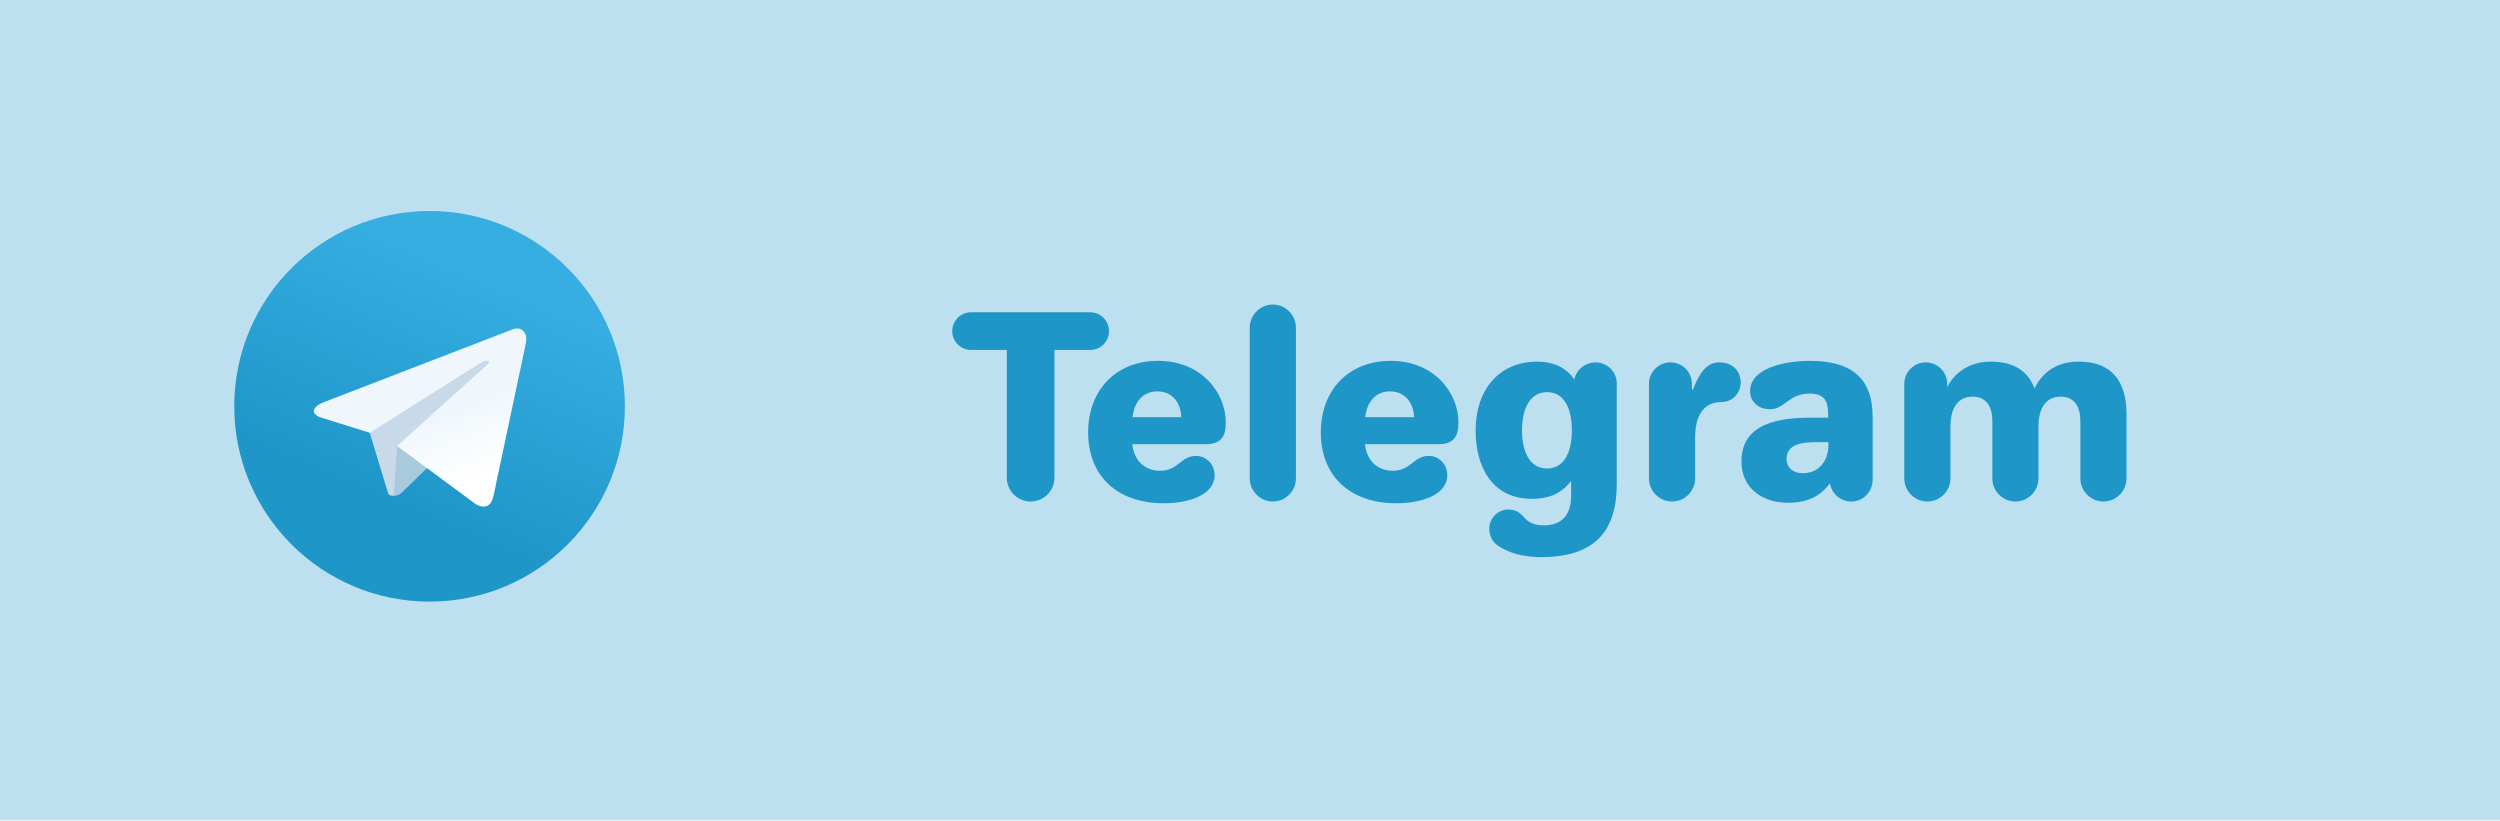
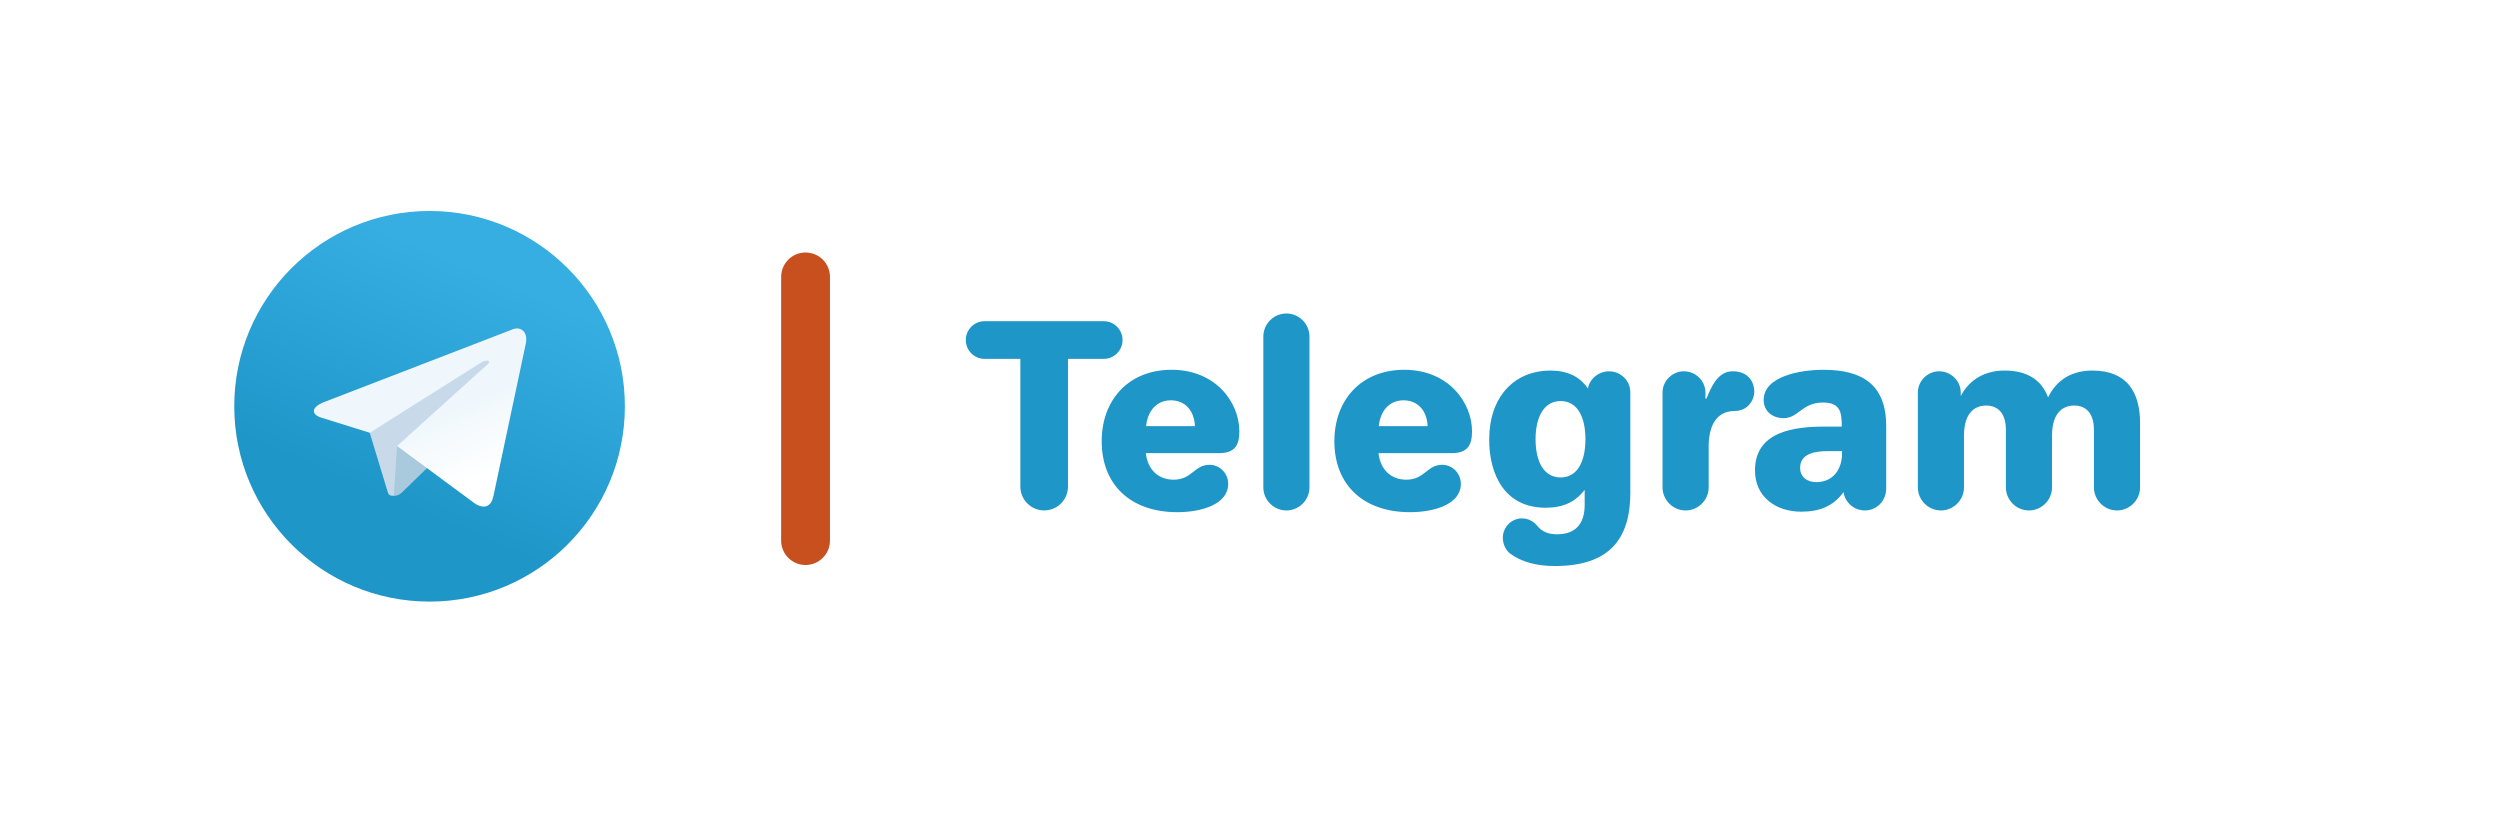
<svg xmlns="http://www.w3.org/2000/svg" width="128mm" height="42mm" viewBox="0 0 128 42" version="1.1" id="svg8">
  <defs id="defs2">
    <linearGradient y2="180" x2="100.008" y1="40.008" x1="160.008" id="b" gradientUnits="userSpaceOnUse">
      <stop id="stop817" offset="0" stop-color="#37aee2" />
      <stop id="stop819" offset="1" stop-color="#1e96c8" />
    </linearGradient>
    <linearGradient y2="174.708" x2="146.527" y1="131.028" x1="123.641" id="w" gradientTransform="scale(1.091908,0.915828)" gradientUnits="userSpaceOnUse">
      <stop id="stop822" offset="0" stop-color="#eff7fc" />
      <stop id="stop824" offset="1" stop-color="#fff" />
    </linearGradient>
  </defs>
  <g id="layer1" transform="translate(-45.1306,-86.64917)" style="display:inline">
-     <rect id="rect10" width="128" height="42" x="45.131" y="86.649" style="fill:#1e96c8;fill-opacity:0.295;stroke:none;stroke-width:2.001;stroke-miterlimit:4;stroke-dasharray:none;stroke-opacity:1" />
    <g id="g853" transform="matrix(0.08333333,0,0,0.08333333,57.12432,97.45118)">
      <circle id="circle829" r="120" cy="120" cx="120" style="fill:url(#b)" />
      <path id="path831" d="m 98,175 c -3.888,0 -3.227,-1.468 -4.568,-5.17 L 82,132.206 170,80" style="fill:#c8daea" />
      <path id="path833" d="m 98,175 c 3,0 4.325,-1.372 6,-3 l 16,-15.558 -19.958,-12.035" style="fill:#a9c9dd" />
      <path id="path835" d="m 100.04,144.41 48.36,35.729 c 5.519,3.045 9.501,1.468 10.876,-5.123 l 19.685,-92.763 c 2.015,-8.08 -3.08,-11.745 -8.359,-9.348 l -115.59,44.571 c -7.89,3.165 -7.844,7.567 -1.438,9.528 l 29.663,9.258 68.673,-43.325 c 3.242,-1.966 6.217,-0.909 3.775,1.258" style="fill:url(#w)" />
    </g>
-     <g aria-label="Telegram" style="font-style:normal;font-variant:normal;font-weight:normal;font-stretch:normal;font-size:12.7px;line-height:1.25;font-family:'Old Standard TT';-inkscape-font-specification:'Old Standard TT';letter-spacing:0px;word-spacing:0px;fill:#1e96c8;fill-opacity:1;stroke:none;stroke-width:0.265" id="text857">
+     <g aria-label="Telegram" style="font-style:normal;font-variant:normal;font-weight:normal;font-stretch:normal;font-size:12.7px;line-height:1.25;font-family:'Old Standard TT';-inkscape-font-specification:'Old Standard TT';letter-spacing:0px;word-spacing:0px;fill:#1e96c8;fill-opacity:1;stroke:none;stroke-width:0.265" id="text857" transform="translate(0.6942454,0.4569857)">
      <path d="m 93.885,103.602 c 0,0.533 0.432,0.965 0.965,0.965 h 1.829 v 6.54 c 0,0.673 0.546,1.219 1.219,1.219 0.673,0 1.219,-0.546 1.219,-1.219 v -6.54 h 1.829 c 0.533,0 0.965,-0.432 0.965,-0.965 0,-0.533 -0.432,-0.965 -0.965,-0.965 h -6.096 c -0.533,0 -0.965,0.432 -0.965,0.965 z" style="font-style:normal;font-variant:normal;font-weight:normal;font-stretch:normal;font-family:Jellee;-inkscape-font-specification:Jellee;fill:#1e96c8;fill-opacity:1;stroke-width:0.265" id="path829" />
      <path d="m 100.843,108.784 c 0,2.223 1.473,3.632 3.873,3.632 1.245,0 2.603,-0.406 2.603,-1.448 0,-0.546 -0.432,-0.978 -0.953,-0.978 -0.787,0 -0.889,0.762 -1.841,0.762 -0.8,0 -1.333,-0.533 -1.422,-1.359 h 3.747 c 0.813,0 1.041,-0.406 1.041,-1.118 0,-1.486 -1.219,-3.15 -3.467,-3.15 -2.21,0 -3.581,1.549 -3.581,3.658 z m 2.273,-0.775 c 0.089,-0.813 0.559,-1.321 1.27,-1.321 0.711,0 1.194,0.508 1.232,1.321 z" style="font-style:normal;font-variant:normal;font-weight:normal;font-stretch:normal;font-family:Jellee;-inkscape-font-specification:Jellee;fill:#1e96c8;fill-opacity:1;stroke-width:0.265" id="path832" />
      <path d="m 109.119,111.146 c 0,0.648 0.533,1.181 1.181,1.181 0.648,0 1.181,-0.533 1.181,-1.181 v -7.722 c 0,-0.648 -0.533,-1.181 -1.181,-1.181 -0.648,0 -1.181,0.533 -1.181,1.181 z" style="font-style:normal;font-variant:normal;font-weight:normal;font-stretch:normal;font-family:Jellee;-inkscape-font-specification:Jellee;fill:#1e96c8;fill-opacity:1;stroke-width:0.265" id="path834" />
      <path d="m 112.756,108.784 c 0,2.223 1.473,3.632 3.873,3.632 1.245,0 2.603,-0.406 2.603,-1.448 0,-0.546 -0.432,-0.978 -0.953,-0.978 -0.787,0 -0.889,0.762 -1.841,0.762 -0.8,0 -1.333,-0.533 -1.422,-1.359 h 3.747 c 0.813,0 1.041,-0.406 1.041,-1.118 0,-1.486 -1.219,-3.15 -3.467,-3.15 -2.21,0 -3.581,1.549 -3.581,3.658 z m 2.273,-0.775 c 0.089,-0.813 0.559,-1.321 1.27,-1.321 0.711,0 1.194,0.508 1.232,1.321 z" style="font-style:normal;font-variant:normal;font-weight:normal;font-stretch:normal;font-family:Jellee;-inkscape-font-specification:Jellee;fill:#1e96c8;fill-opacity:1;stroke-width:0.265" id="path836" />
      <path d="m 120.682,108.695 c 0,1.816 0.813,3.493 2.883,3.493 1.079,0 1.613,-0.419 2.007,-0.914 v 0.762 c 0,1.003 -0.495,1.511 -1.41,1.511 -0.457,0 -0.775,-0.127 -1.041,-0.457 -0.178,-0.216 -0.457,-0.356 -0.762,-0.356 -0.533,0 -0.978,0.445 -0.978,0.991 0,0.33 0.152,0.648 0.394,0.826 0.546,0.394 1.295,0.622 2.261,0.622 2.781,0 3.873,-1.359 3.873,-3.759 v -5.131 c 0,-0.597 -0.483,-1.079 -1.092,-1.079 -0.521,0 -0.991,0.381 -1.079,0.876 -0.356,-0.521 -0.94,-0.914 -1.918,-0.914 -1.867,0 -3.137,1.359 -3.137,3.531 z m 2.375,-0.013 c 0,-1.143 0.432,-1.956 1.283,-1.956 0.851,0 1.27,0.8 1.27,1.956 0,1.156 -0.419,1.956 -1.27,1.956 -0.851,0 -1.283,-0.8 -1.283,-1.956 z" style="font-style:normal;font-variant:normal;font-weight:normal;font-stretch:normal;font-family:Jellee;-inkscape-font-specification:Jellee;fill:#1e96c8;fill-opacity:1;stroke-width:0.265" id="path838" />
      <path d="m 129.558,111.146 c 0,0.648 0.533,1.181 1.181,1.181 0.648,0 1.181,-0.533 1.181,-1.181 v -2.083 c 0,-0.914 0.292,-1.829 1.346,-1.829 0.622,0 0.991,-0.521 0.991,-1.003 0,-0.406 -0.254,-1.029 -1.105,-1.029 -0.762,0 -1.092,0.787 -1.346,1.397 h -0.051 v -0.305 c 0,-0.597 -0.495,-1.092 -1.105,-1.092 -0.597,0 -1.092,0.495 -1.092,1.092 z" style="font-style:normal;font-variant:normal;font-weight:normal;font-stretch:normal;font-family:Jellee;-inkscape-font-specification:Jellee;fill:#1e96c8;fill-opacity:1;stroke-width:0.265" id="path840" />
      <path d="m 134.292,110.282 c 0,1.359 1.079,2.108 2.362,2.108 0.914,0 1.626,-0.254 2.172,-1.003 0.076,0.533 0.533,0.94 1.092,0.94 0.622,0 1.092,-0.508 1.092,-1.13 v -3.188 c 0,-2.121 -1.219,-2.883 -3.213,-2.883 -1.219,0 -3.061,0.343 -3.061,1.549 0,0.572 0.457,0.927 1.016,0.927 0.775,0 0.94,-0.8 2.019,-0.8 0.889,0 0.965,0.495 0.965,1.232 h -0.864 c -1.575,0 -3.581,0.241 -3.581,2.248 z m 2.311,-0.14 c 0,-0.749 0.813,-0.851 1.397,-0.851 h 0.749 v 0.114 c 0,0.813 -0.457,1.473 -1.321,1.473 -0.457,0 -0.826,-0.254 -0.826,-0.737 z" style="font-style:normal;font-variant:normal;font-weight:normal;font-stretch:normal;font-family:Jellee;-inkscape-font-specification:Jellee;fill:#1e96c8;fill-opacity:1;stroke-width:0.265" id="path842" />
      <path d="m 142.63,111.146 c 0,0.648 0.533,1.181 1.181,1.181 0.648,0 1.181,-0.533 1.181,-1.181 v -2.642 c 0,-1.295 0.66,-1.549 1.143,-1.549 0.406,0 1.003,0.203 1.003,1.257 v 2.934 c 0,0.648 0.533,1.181 1.181,1.181 0.648,0 1.181,-0.533 1.181,-1.181 v -2.642 c 0,-1.295 0.66,-1.549 1.143,-1.549 0.406,0 1.003,0.203 1.003,1.257 v 2.934 c 0,0.648 0.533,1.181 1.181,1.181 0.648,0 1.181,-0.533 1.181,-1.181 v -3.289 c 0,-1.587 -0.673,-2.692 -2.438,-2.692 -1.168,0 -1.88,0.572 -2.273,1.372 -0.368,-0.978 -1.168,-1.372 -2.235,-1.372 -1.181,0 -1.892,0.635 -2.235,1.308 v -0.178 c 0,-0.597 -0.495,-1.092 -1.105,-1.092 -0.597,0 -1.092,0.495 -1.092,1.092 z" style="font-style:normal;font-variant:normal;font-weight:normal;font-stretch:normal;font-family:Jellee;-inkscape-font-specification:Jellee;fill:#1e96c8;fill-opacity:1;stroke-width:0.265" id="path844" />
    </g>
+     <rect style="display:inline;fill:#c8501e;fill-opacity:1;stroke:none;stroke-width:1.958;stroke-miterlimit:4;stroke-dasharray:none;stroke-opacity:1" id="rect831" width="2.5" height="16" x="85.125" y="99.577" ry="1.25" />
  </g>
  <g id="layer2" style="display:none">
    <path style="fill:none;stroke:#000000;stroke-width:0.265px;stroke-linecap:butt;stroke-linejoin:miter;stroke-opacity:1" d="M 0,0 128,42" id="path881" />
    <path style="fill:none;stroke:#000000;stroke-width:0.265px;stroke-linecap:butt;stroke-linejoin:miter;stroke-opacity:1" d="M 0,42 128,1.5894571e-7" id="path883" />
  </g>
</svg>
